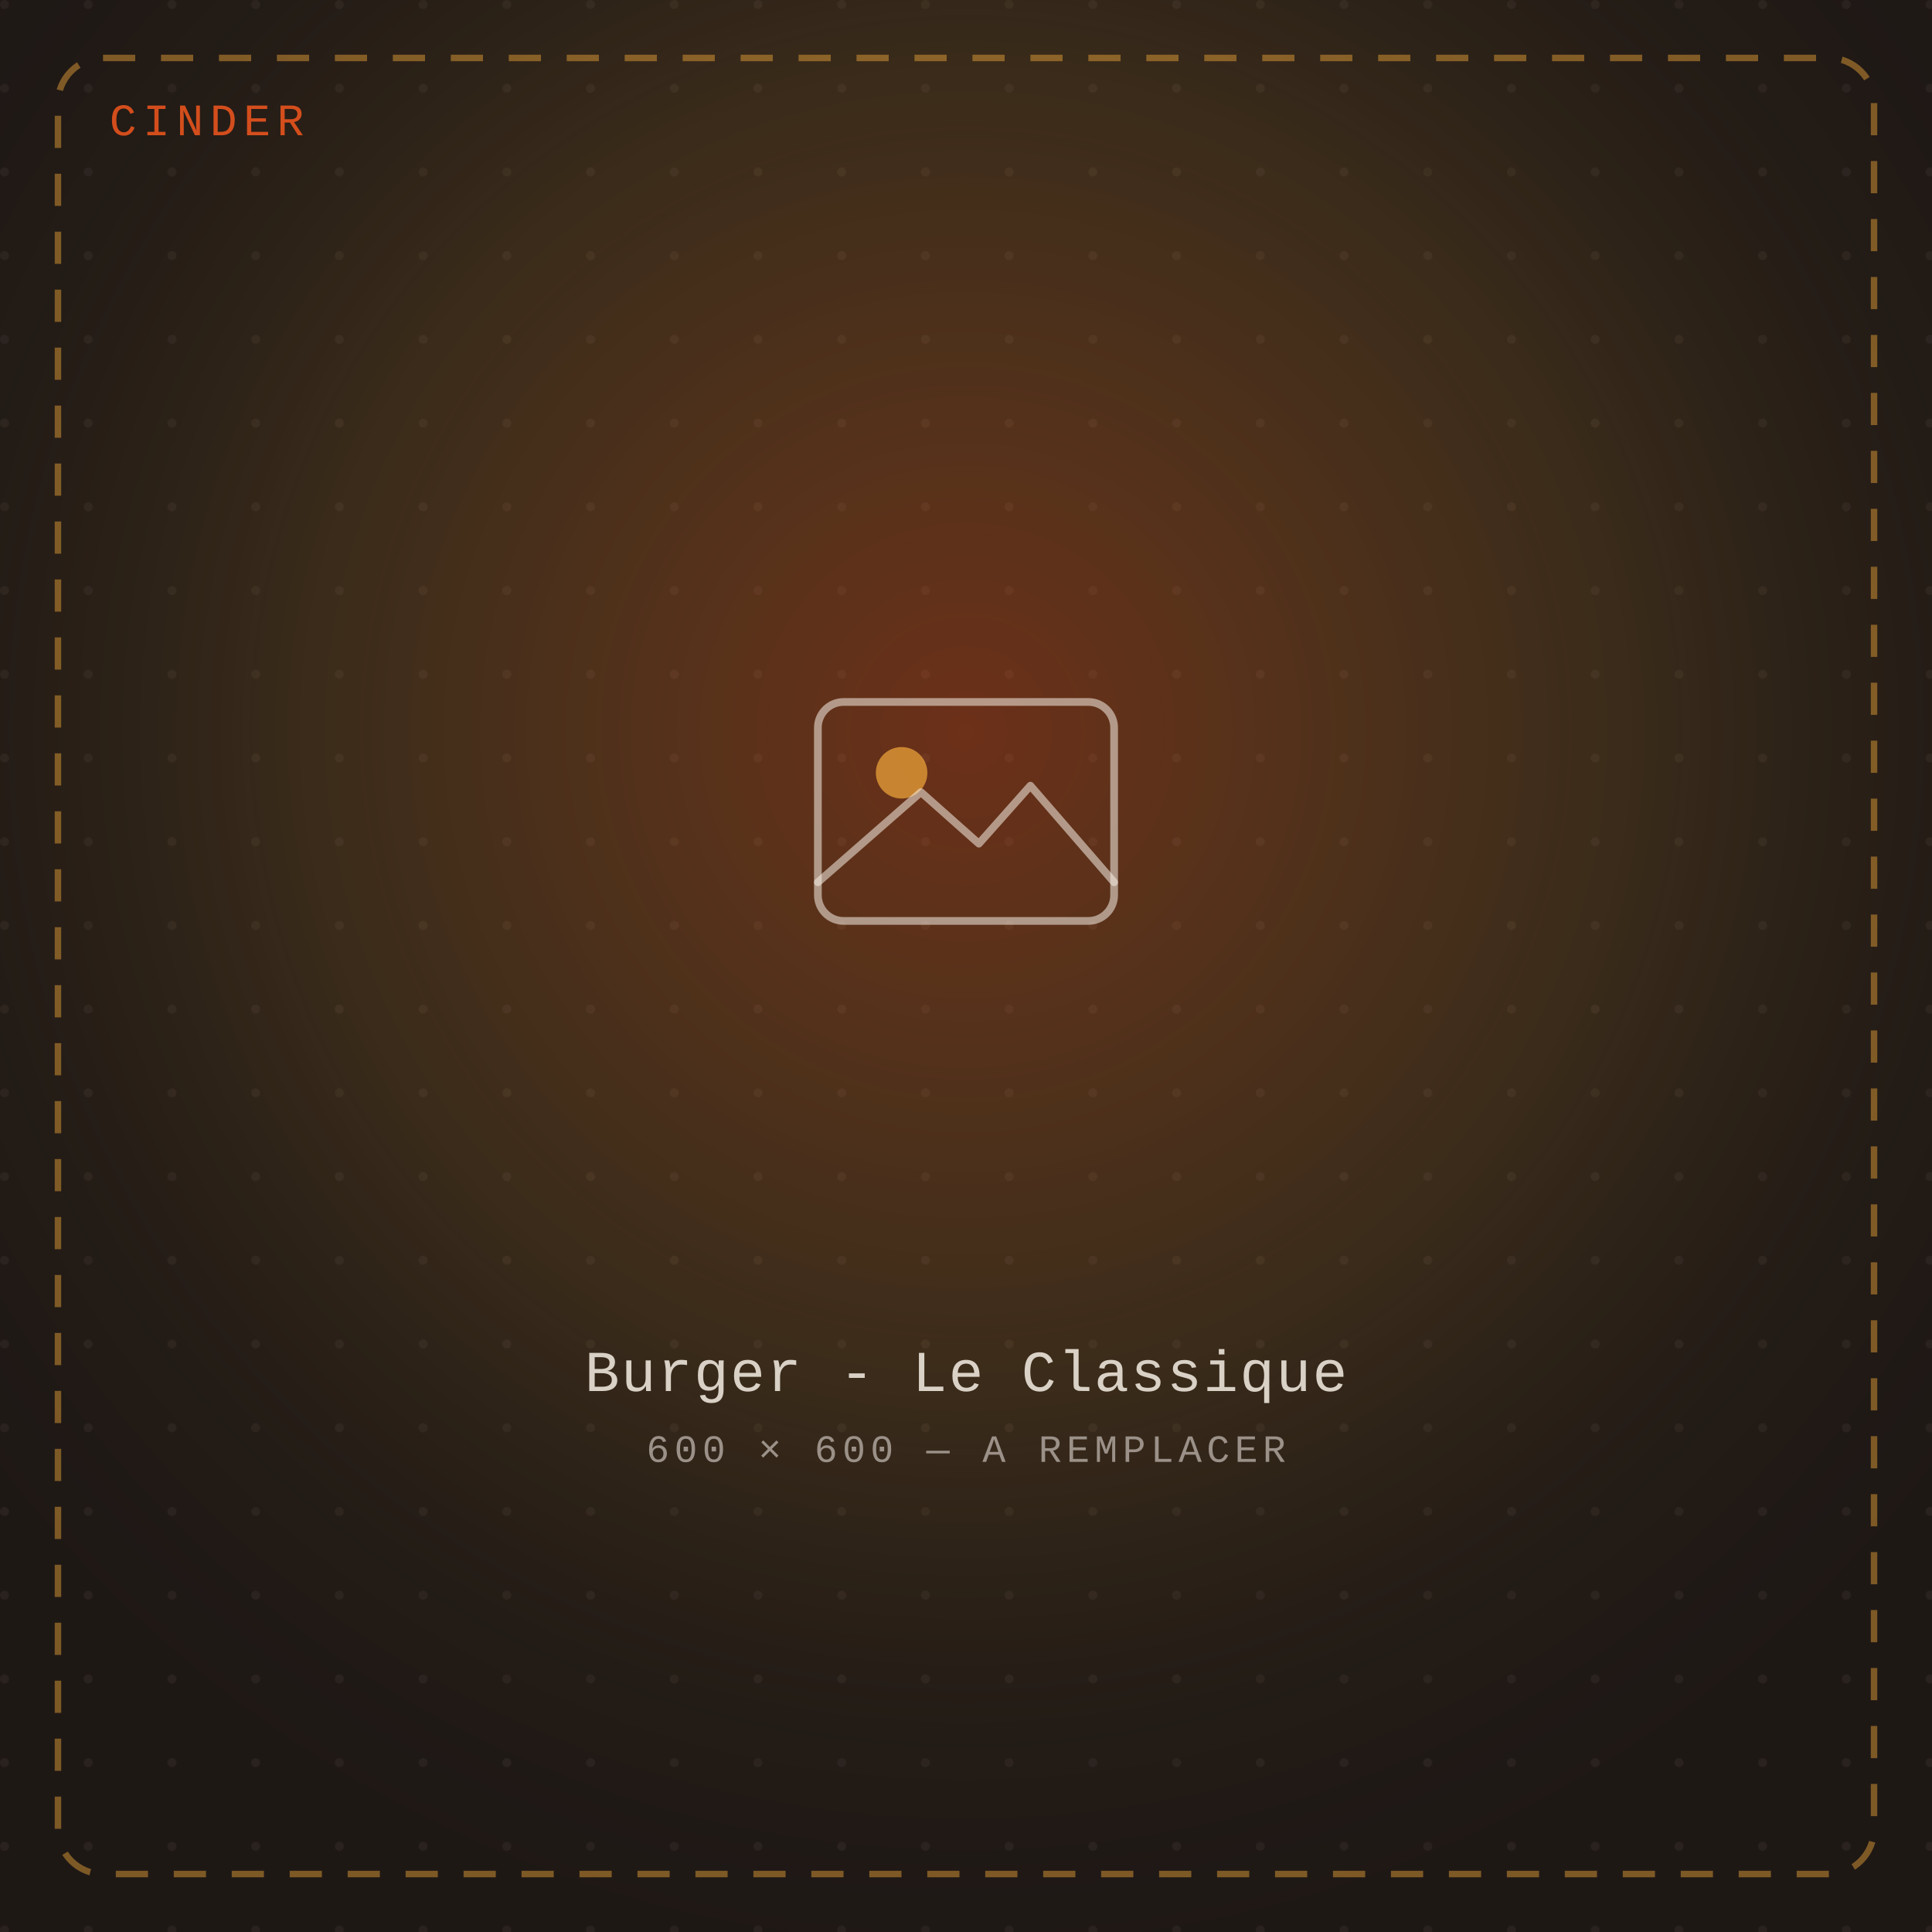
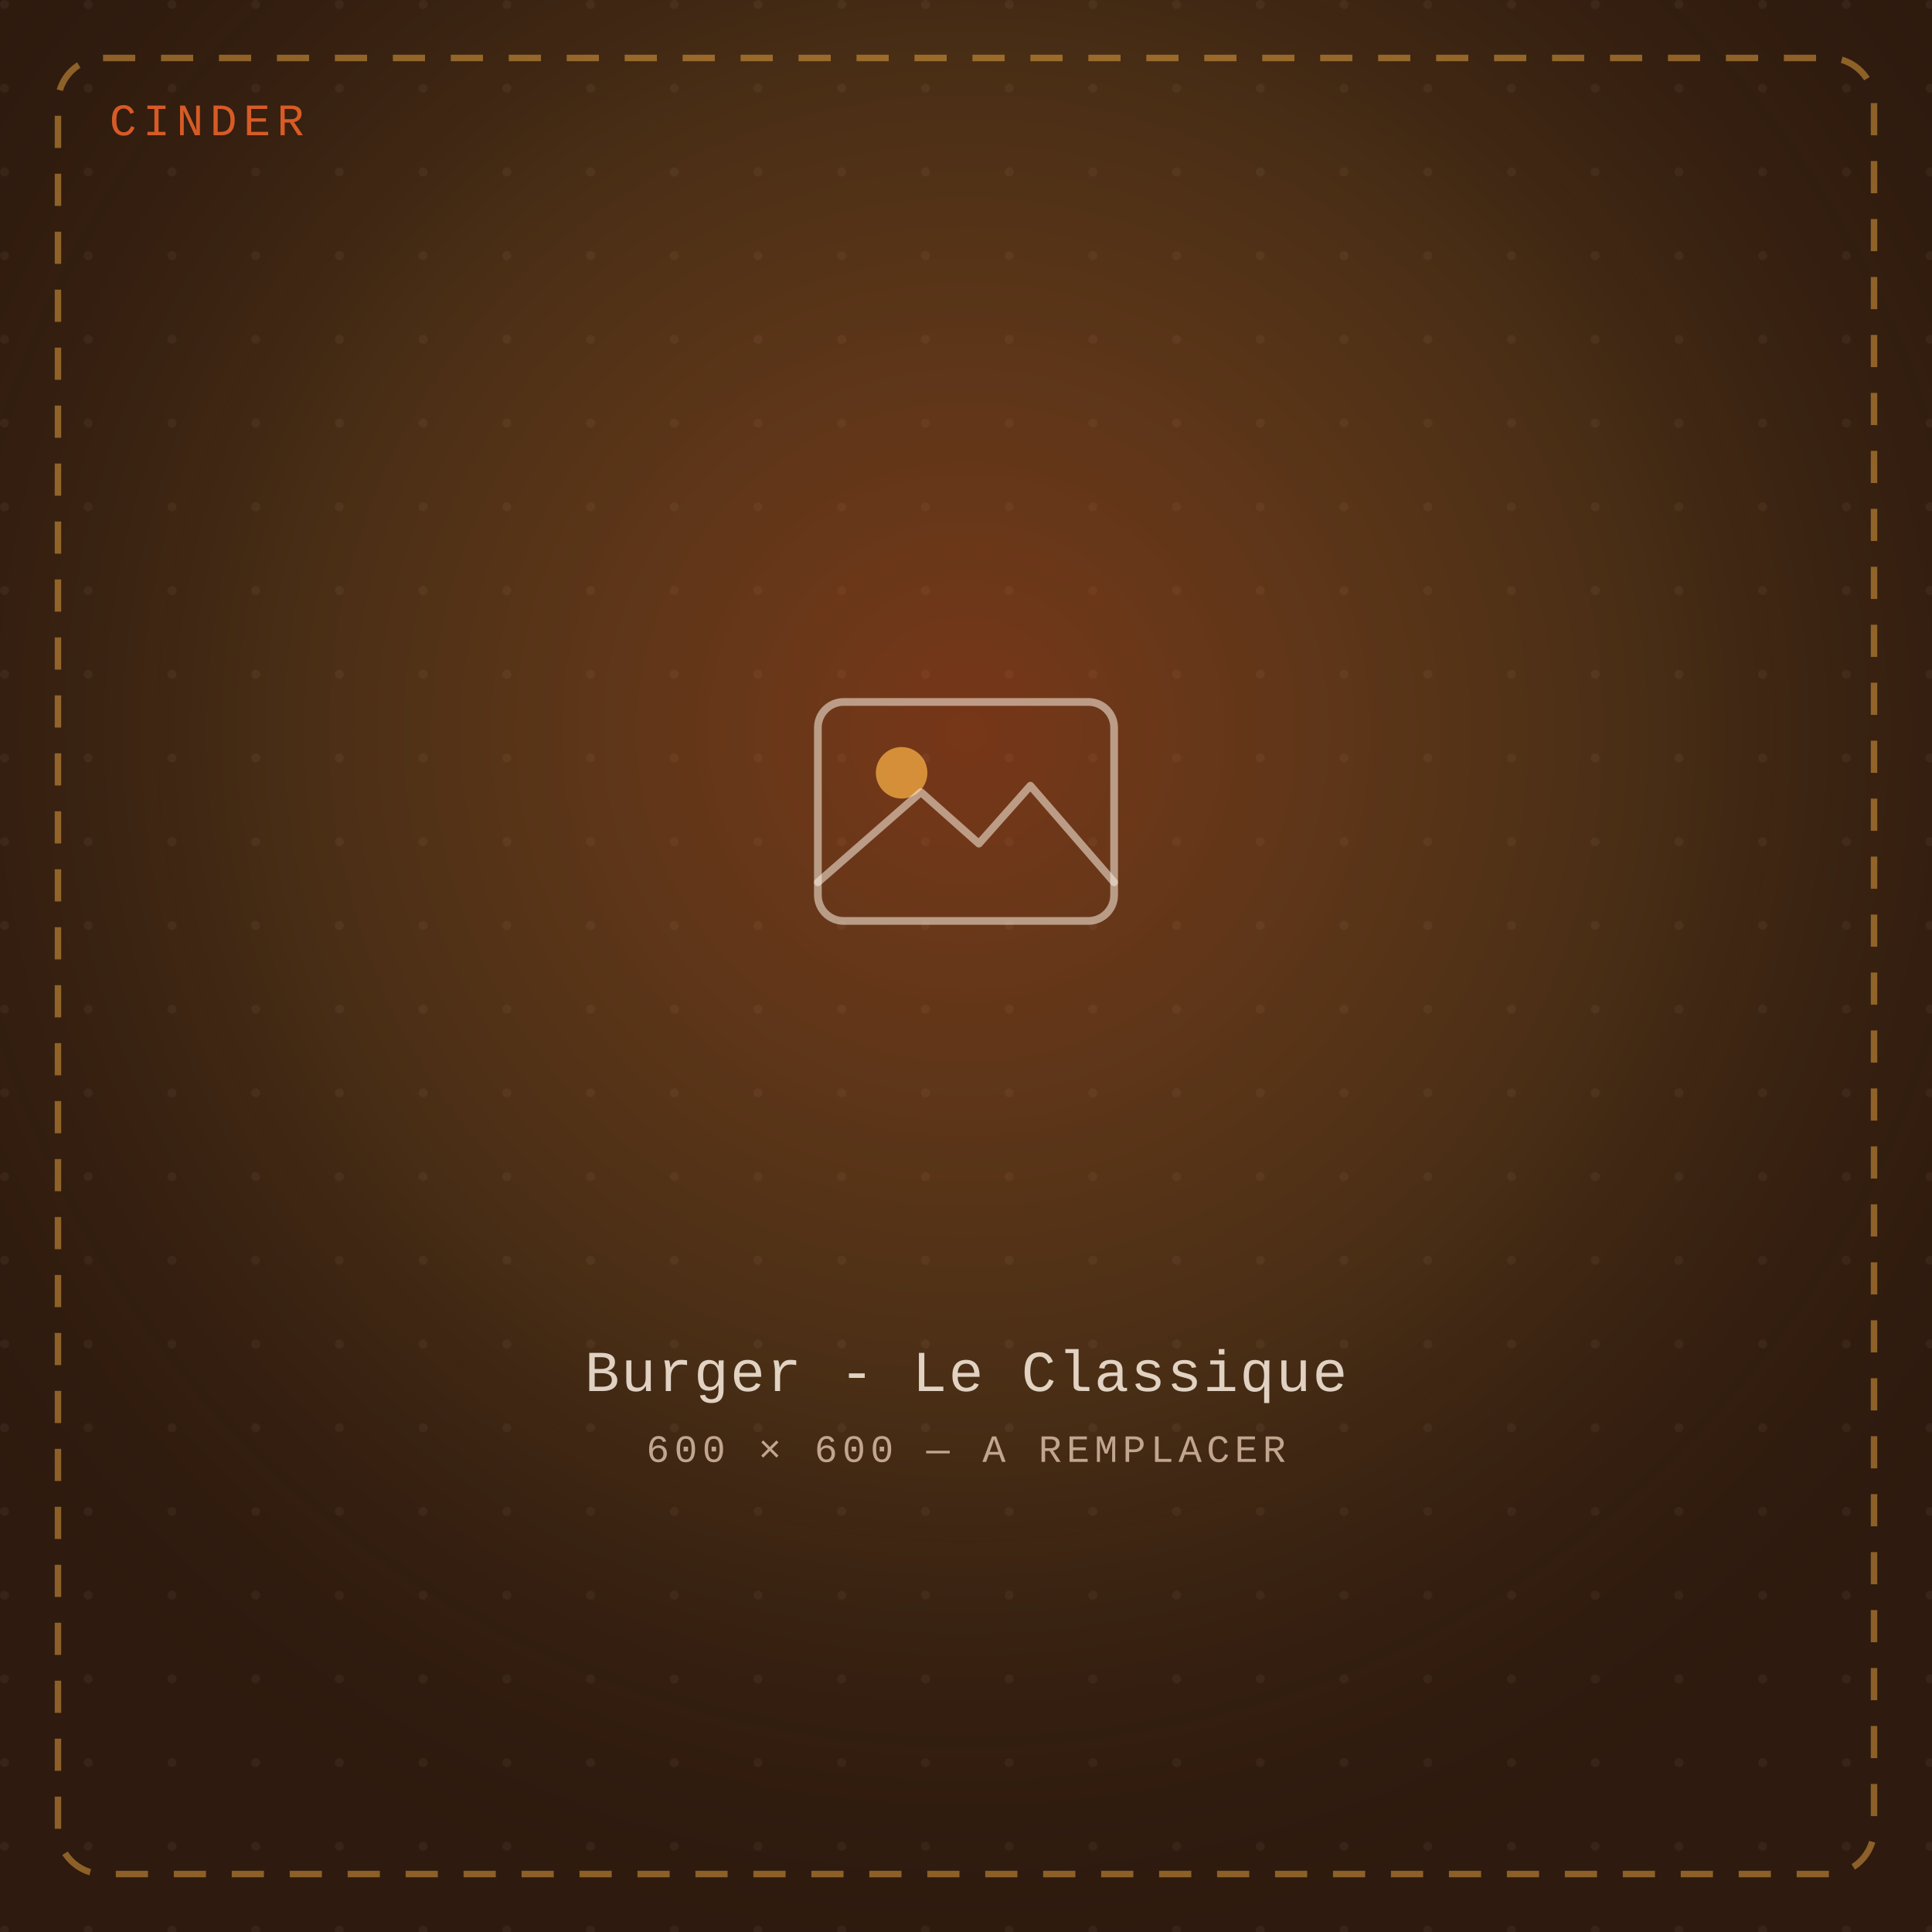
<svg xmlns="http://www.w3.org/2000/svg" width="600" height="600" viewBox="0 0 600 600" role="img" aria-label="Placeholder : Burger - Le Classique">
  <defs>
    <radialGradient id="glow-menuburgerclassic" cx="50%" cy="38%" r="65%">
-       <stop offset="0%" stop-color="#ff5a1f" stop-opacity="0.35" />
-       <stop offset="55%" stop-color="#f2a93b" stop-opacity="0.12" />
-       <stop offset="100%" stop-color="#171310" stop-opacity="0" />
+       <stop offset="0%" stop-color="#ff6a2c" stop-opacity="0.35" />
+       <stop offset="55%" stop-color="#ffb648" stop-opacity="0.12" />
+       <stop offset="100%" stop-color="#241408" stop-opacity="0" />
    </radialGradient>
    <pattern id="dots-menuburgerclassic" width="26" height="26" patternUnits="userSpaceOnUse">
-       <circle cx="1.4" cy="1.4" r="1.4" fill="#f6efe4" fill-opacity="0.05" />
+       <circle cx="1.4" cy="1.4" r="1.4" fill="#fbeee0" fill-opacity="0.05" />
    </pattern>
  </defs>
-   <rect width="600" height="600" fill="#1e1815" />
+   <rect width="600" height="600" fill="#2e1a0e" />
  <rect width="600" height="600" fill="url(#dots-menuburgerclassic)" />
  <rect width="600" height="600" fill="url(#glow-menuburgerclassic)" />
-   <rect x="18" y="18" width="564" height="564" fill="none" stroke="#f2a93b" stroke-opacity="0.45" stroke-width="2" stroke-dasharray="10 8" rx="14" />
-   <g transform="translate(300, 252)" stroke="#f6efe4" stroke-opacity="0.55" stroke-width="2.4" fill="none" stroke-linecap="round" stroke-linejoin="round">
+   <rect x="18" y="18" width="564" height="564" fill="none" stroke="#ffb648" stroke-opacity="0.45" stroke-width="2" stroke-dasharray="10 8" rx="14" />
+   <g transform="translate(300, 252)" stroke="#fbeee0" stroke-opacity="0.55" stroke-width="2.4" fill="none" stroke-linecap="round" stroke-linejoin="round">
    <rect x="-46" y="-34" width="92" height="68" rx="8" />
-     <circle cx="-20" cy="-12" r="8" fill="#f2a93b" fill-opacity="0.7" stroke="none" />
+     <circle cx="-20" cy="-12" r="8" fill="#ffb648" fill-opacity="0.7" stroke="none" />
    <path d="M -46 22 L -14 -6 L 4 10 L 20 -8 L 46 22" />
  </g>
-   <text x="50%" y="432" text-anchor="middle" font-family="'JetBrains Mono', 'Courier New', monospace" font-size="18" fill="#f6efe4" fill-opacity="0.85" letter-spacing="0.5">Burger - Le Classique</text>
-   <text x="50%" y="454" text-anchor="middle" font-family="'JetBrains Mono', 'Courier New', monospace" font-size="12" fill="#9b9188" letter-spacing="1.5">600 × 600 — A REMPLACER</text>
-   <text x="34" y="42" font-family="'JetBrains Mono', 'Courier New', monospace" font-size="14" fill="#ff5a1f" fill-opacity="0.8" letter-spacing="2">CINDER</text>
+   <text x="50%" y="432" text-anchor="middle" font-family="'JetBrains Mono', 'Courier New', monospace" font-size="18" fill="#fbeee0" fill-opacity="0.85" letter-spacing="0.5">Burger - Le Classique</text>
+   <text x="50%" y="454" text-anchor="middle" font-family="'JetBrains Mono', 'Courier New', monospace" font-size="12" fill="#c2a58e" letter-spacing="1.5">600 × 600 — A REMPLACER</text>
+   <text x="34" y="42" font-family="'JetBrains Mono', 'Courier New', monospace" font-size="14" fill="#ff6a2c" fill-opacity="0.8" letter-spacing="2">CINDER</text>
</svg>
